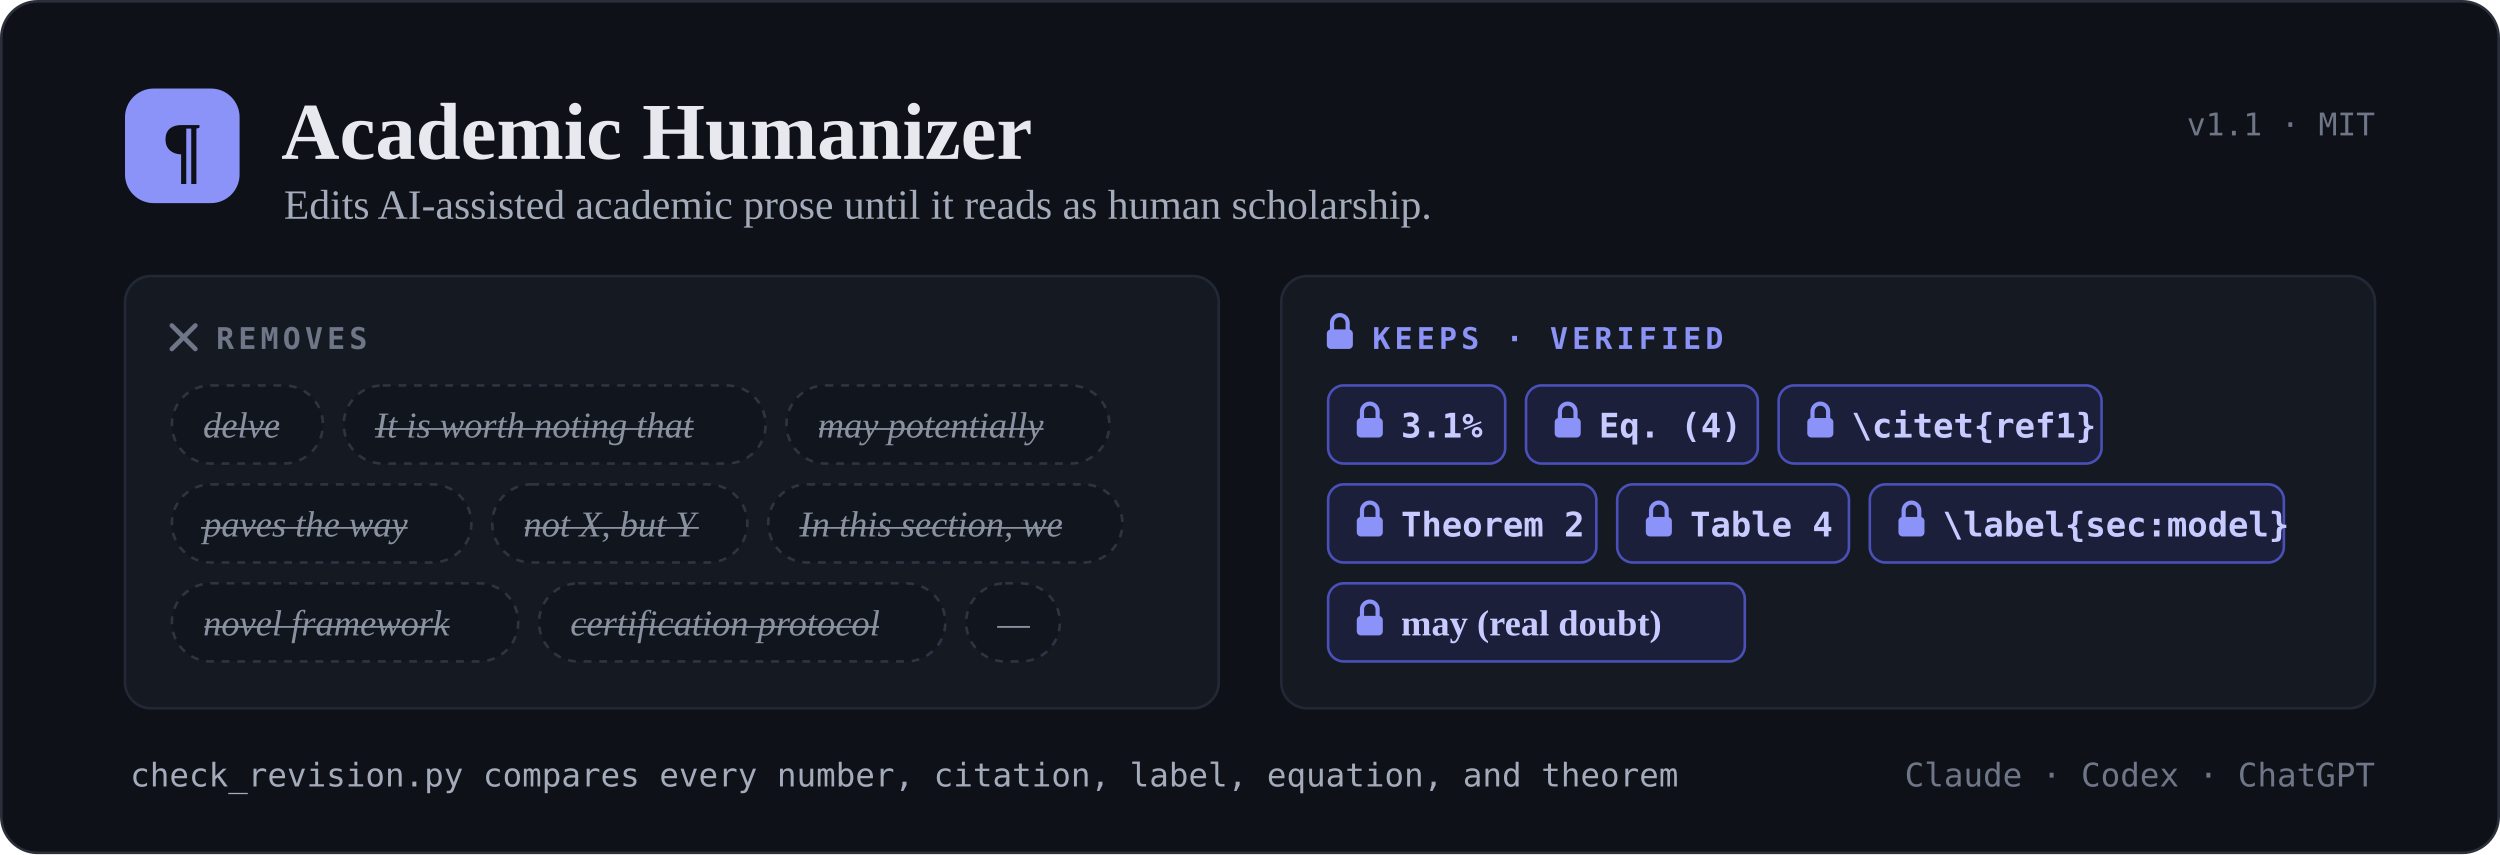
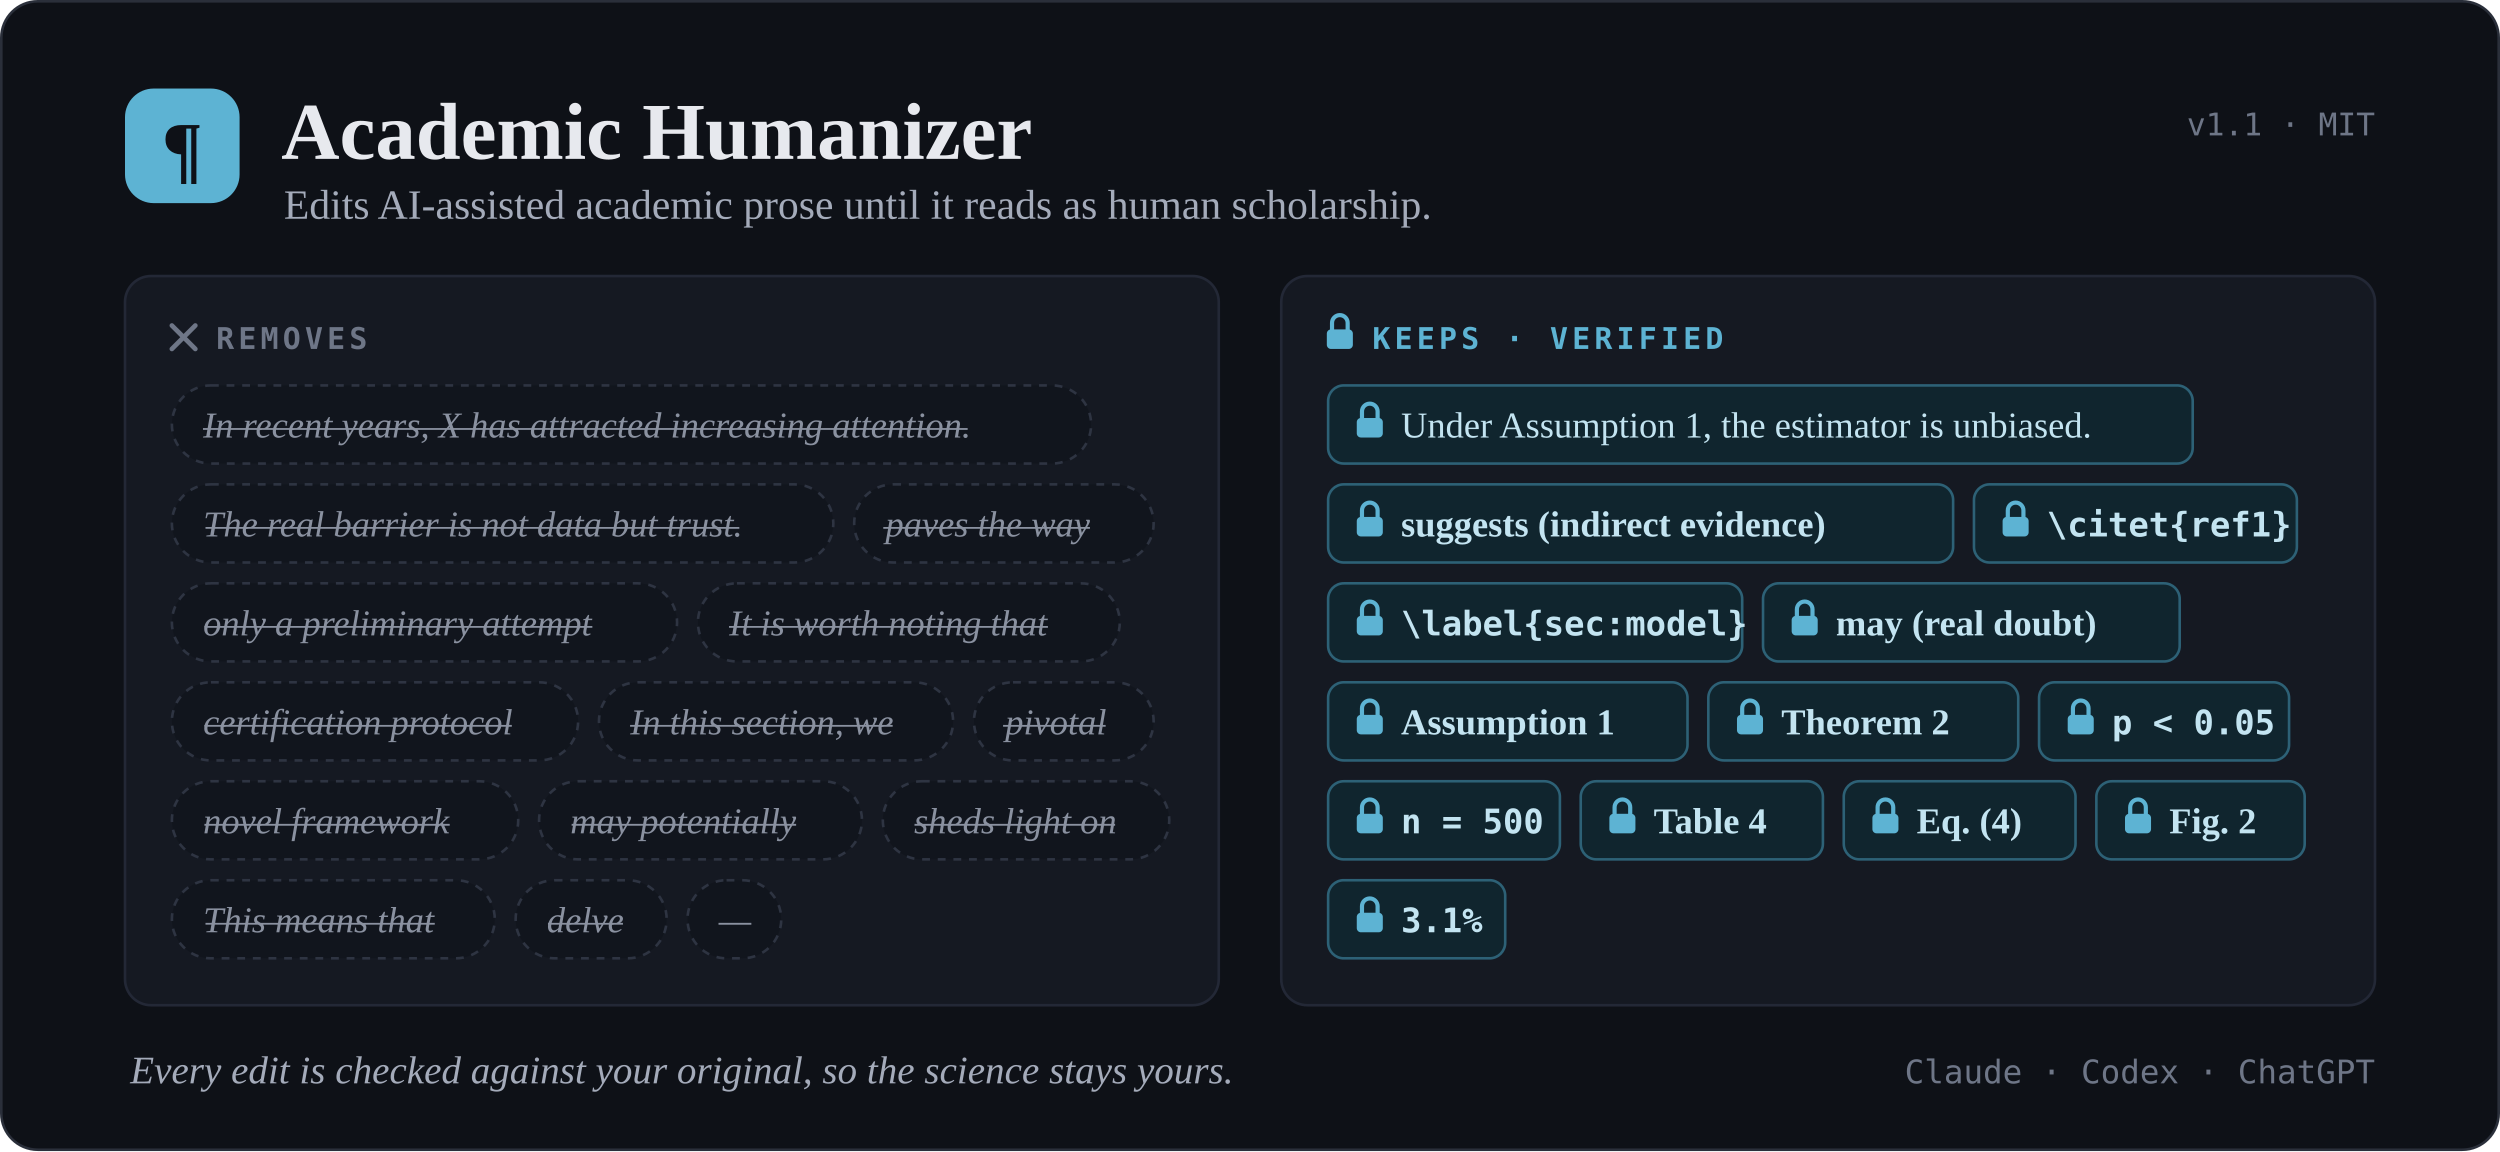
- <svg xmlns="http://www.w3.org/2000/svg" width="960" height="328" viewBox="0 0 960 328" role="img" aria-label="Academic Humanizer: Edits AI-assisted academic prose until it reads as human scholarship.">
-   <rect x="0.5" y="0.5" width="959" height="327" rx="14" fill="#0E1117" stroke="#2A2F3A" />
-   <rect x="48" y="34" width="44" height="44" rx="11" fill="#8B93F8" />
+ <svg xmlns="http://www.w3.org/2000/svg" width="960" height="442" viewBox="0 0 960 442" role="img" aria-label="Academic Humanizer: Edits AI-assisted academic prose until it reads as human scholarship.">
+   <rect x="0.5" y="0.5" width="959" height="441" rx="14" fill="#0E1117" stroke="#2A2F3A" />
+   <rect x="48" y="34" width="44" height="44" rx="11" fill="#5DB3D3" />
  <text x="70" y="67" font-family="Georgia, 'Times New Roman', serif" font-size="29" font-weight="700" fill="#0E1117" text-anchor="middle">¶</text>
  <text x="108" y="61" font-family="Georgia, 'Times New Roman', serif" font-size="31" font-weight="700" fill="#E7E9EE">Academic Humanizer</text>
  <text x="109" y="84" font-family="Georgia, 'Times New Roman', serif" font-size="16" fill="#A4ABBA">Edits AI-assisted academic prose until it reads as human scholarship.</text>
  <text x="912" y="52" font-family="Consolas, 'SFMono-Regular', Menlo, 'DejaVu Sans Mono', 'Noto Sans SC', 'PingFang SC', 'Microsoft YaHei', monospace" font-size="12" fill="#6E7687" text-anchor="end">v1.1 · MIT</text>
-   <rect x="48" y="106" width="420" height="166" rx="10" fill="#151922" stroke="#232836" />
+   <rect x="48" y="106" width="420" height="280" rx="10" fill="#151922" stroke="#232836" />
  <g stroke="#6E7687" stroke-width="1.8" stroke-linecap="round">
    <line x1="66" y1="125" x2="75" y2="134" />
    <line x1="75" y1="125" x2="66" y2="134" />
  </g>
  <text x="83" y="134" font-family="Consolas, 'SFMono-Regular', Menlo, 'DejaVu Sans Mono', 'Noto Sans SC', 'PingFang SC', 'Microsoft YaHei', monospace" font-size="11.5" font-weight="700" letter-spacing="1.6" fill="#6E7687">REMOVES</text>
-   <rect x="492" y="106" width="420" height="166" rx="10" fill="#151922" stroke="#232836" />
-   <g fill="none" stroke="#8B93F8" stroke-width="1.6">
+   <rect x="492" y="106" width="420" height="280" rx="10" fill="#151922" stroke="#232836" />
+   <g fill="none" stroke="#5DB3D3" stroke-width="1.6">
    <path d="M511.5 127.0 v-3 a3 3 0 0 1 6 0 v3" />
  </g>
-   <rect x="509.5" y="126.5" width="10" height="7.5" rx="1.6" fill="#8B93F8" />
-   <text x="527" y="134" font-family="Consolas, 'SFMono-Regular', Menlo, 'DejaVu Sans Mono', 'Noto Sans SC', 'PingFang SC', 'Microsoft YaHei', monospace" font-size="11.5" font-weight="700" letter-spacing="1.6" fill="#8B93F8">KEEPS · VERIFIED</text>
-   <rect x="66.0" y="148" width="58.0" height="30" rx="15" fill="#11151D" stroke="#2E3442" stroke-dasharray="3 3" />
-   <text x="78.0" y="168" font-family="Georgia, 'Times New Roman', serif" font-size="14" font-style="italic" fill="#8A91A0" style="text-decoration:line-through;text-decoration-color:#5E6575">delve</text>
-   <rect x="132.0" y="148" width="162.0" height="30" rx="15" fill="#11151D" stroke="#2E3442" stroke-dasharray="3 3" />
-   <text x="144.0" y="168" font-family="Georgia, 'Times New Roman', serif" font-size="14" font-style="italic" fill="#8A91A0" style="text-decoration:line-through;text-decoration-color:#5E6575">It is worth noting that</text>
-   <rect x="302.0" y="148" width="124.0" height="30" rx="15" fill="#11151D" stroke="#2E3442" stroke-dasharray="3 3" />
-   <text x="314.0" y="168" font-family="Georgia, 'Times New Roman', serif" font-size="14" font-style="italic" fill="#8A91A0" style="text-decoration:line-through;text-decoration-color:#5E6575">may potentially</text>
-   <rect x="66.0" y="186" width="115.0" height="30" rx="15" fill="#11151D" stroke="#2E3442" stroke-dasharray="3 3" />
-   <text x="78.0" y="206" font-family="Georgia, 'Times New Roman', serif" font-size="14" font-style="italic" fill="#8A91A0" style="text-decoration:line-through;text-decoration-color:#5E6575">paves the way</text>
-   <rect x="189.0" y="186" width="98.0" height="30" rx="15" fill="#11151D" stroke="#2E3442" stroke-dasharray="3 3" />
-   <text x="201.0" y="206" font-family="Georgia, 'Times New Roman', serif" font-size="14" font-style="italic" fill="#8A91A0" style="text-decoration:line-through;text-decoration-color:#5E6575">not X, but Y</text>
-   <rect x="295.0" y="186" width="136.0" height="30" rx="15" fill="#11151D" stroke="#2E3442" stroke-dasharray="3 3" />
-   <text x="307.0" y="206" font-family="Georgia, 'Times New Roman', serif" font-size="14" font-style="italic" fill="#8A91A0" style="text-decoration:line-through;text-decoration-color:#5E6575">In this section, we</text>
-   <rect x="66.0" y="224" width="133.0" height="30" rx="15" fill="#11151D" stroke="#2E3442" stroke-dasharray="3 3" />
-   <text x="78.0" y="244" font-family="Georgia, 'Times New Roman', serif" font-size="14" font-style="italic" fill="#8A91A0" style="text-decoration:line-through;text-decoration-color:#5E6575">novel framework</text>
-   <rect x="207.0" y="224" width="156.0" height="30" rx="15" fill="#11151D" stroke="#2E3442" stroke-dasharray="3 3" />
-   <text x="219.0" y="244" font-family="Georgia, 'Times New Roman', serif" font-size="14" font-style="italic" fill="#8A91A0" style="text-decoration:line-through;text-decoration-color:#5E6575">certification protocol</text>
-   <rect x="371.0" y="224" width="36.0" height="30" rx="15" fill="#11151D" stroke="#2E3442" stroke-dasharray="3 3" />
-   <text x="383.0" y="244" font-family="Georgia, 'Times New Roman', serif" font-size="14" font-style="italic" fill="#8A91A0" style="text-decoration:line-through;text-decoration-color:#5E6575">—</text>
-   <rect x="510.0" y="148" width="68.0" height="30" rx="6" fill="#1C1F3A" stroke="#4A50B8" />
-   <g fill="none" stroke="#8B93F8" stroke-width="1.6">
+   <rect x="509.5" y="126.5" width="10" height="7.5" rx="1.6" fill="#5DB3D3" />
+   <text x="527" y="134" font-family="Consolas, 'SFMono-Regular', Menlo, 'DejaVu Sans Mono', 'Noto Sans SC', 'PingFang SC', 'Microsoft YaHei', monospace" font-size="11.5" font-weight="700" letter-spacing="1.6" fill="#5DB3D3">KEEPS · VERIFIED</text>
+   <rect x="66.0" y="148" width="353.0" height="30" rx="15" fill="#11151D" stroke="#2E3442" stroke-dasharray="3 3" />
+   <text x="78.0" y="168" font-family="Georgia, 'Times New Roman', serif" font-size="14" font-style="italic" fill="#8A91A0" style="text-decoration:line-through;text-decoration-color:#5E6575">In recent years, X has attracted increasing attention.</text>
+   <rect x="66.0" y="186" width="254.0" height="30" rx="15" fill="#11151D" stroke="#2E3442" stroke-dasharray="3 3" />
+   <text x="78.0" y="206" font-family="Georgia, 'Times New Roman', serif" font-size="14" font-style="italic" fill="#8A91A0" style="text-decoration:line-through;text-decoration-color:#5E6575">The real barrier is not data but trust.</text>
+   <rect x="66.0" y="224" width="194.0" height="30" rx="15" fill="#11151D" stroke="#2E3442" stroke-dasharray="3 3" />
+   <text x="78.0" y="244" font-family="Georgia, 'Times New Roman', serif" font-size="14" font-style="italic" fill="#8A91A0" style="text-decoration:line-through;text-decoration-color:#5E6575">only a preliminary attempt</text>
+   <rect x="268.0" y="224" width="162.0" height="30" rx="15" fill="#11151D" stroke="#2E3442" stroke-dasharray="3 3" />
+   <text x="280.0" y="244" font-family="Georgia, 'Times New Roman', serif" font-size="14" font-style="italic" fill="#8A91A0" style="text-decoration:line-through;text-decoration-color:#5E6575">It is worth noting that</text>
+   <rect x="66.0" y="262" width="156.0" height="30" rx="15" fill="#11151D" stroke="#2E3442" stroke-dasharray="3 3" />
+   <text x="78.0" y="282" font-family="Georgia, 'Times New Roman', serif" font-size="14" font-style="italic" fill="#8A91A0" style="text-decoration:line-through;text-decoration-color:#5E6575">certification protocol</text>
+   <rect x="230.0" y="262" width="136.0" height="30" rx="15" fill="#11151D" stroke="#2E3442" stroke-dasharray="3 3" />
+   <text x="242.0" y="282" font-family="Georgia, 'Times New Roman', serif" font-size="14" font-style="italic" fill="#8A91A0" style="text-decoration:line-through;text-decoration-color:#5E6575">In this section, we</text>
+   <rect x="66.0" y="300" width="133.0" height="30" rx="15" fill="#11151D" stroke="#2E3442" stroke-dasharray="3 3" />
+   <text x="78.0" y="320" font-family="Georgia, 'Times New Roman', serif" font-size="14" font-style="italic" fill="#8A91A0" style="text-decoration:line-through;text-decoration-color:#5E6575">novel framework</text>
+   <rect x="207.0" y="300" width="124.0" height="30" rx="15" fill="#11151D" stroke="#2E3442" stroke-dasharray="3 3" />
+   <text x="219.0" y="320" font-family="Georgia, 'Times New Roman', serif" font-size="14" font-style="italic" fill="#8A91A0" style="text-decoration:line-through;text-decoration-color:#5E6575">may potentially</text>
+   <rect x="66.0" y="338" width="124.0" height="30" rx="15" fill="#11151D" stroke="#2E3442" stroke-dasharray="3 3" />
+   <text x="78.0" y="358" font-family="Georgia, 'Times New Roman', serif" font-size="14" font-style="italic" fill="#8A91A0" style="text-decoration:line-through;text-decoration-color:#5E6575">This means that</text>
+   <rect x="328.0" y="186" width="115.0" height="30" rx="15" fill="#11151D" stroke="#2E3442" stroke-dasharray="3 3" />
+   <text x="340.0" y="206" font-family="Georgia, 'Times New Roman', serif" font-size="14" font-style="italic" fill="#8A91A0" style="text-decoration:line-through;text-decoration-color:#5E6575">paves the way</text>
+   <rect x="339.0" y="300" width="110.0" height="30" rx="15" fill="#11151D" stroke="#2E3442" stroke-dasharray="3 3" />
+   <text x="351.0" y="320" font-family="Georgia, 'Times New Roman', serif" font-size="14" font-style="italic" fill="#8A91A0" style="text-decoration:line-through;text-decoration-color:#5E6575">sheds light on</text>
+   <rect x="374.0" y="262" width="69.0" height="30" rx="15" fill="#11151D" stroke="#2E3442" stroke-dasharray="3 3" />
+   <text x="386.0" y="282" font-family="Georgia, 'Times New Roman', serif" font-size="14" font-style="italic" fill="#8A91A0" style="text-decoration:line-through;text-decoration-color:#5E6575">pivotal</text>
+   <rect x="198.0" y="338" width="58.0" height="30" rx="15" fill="#11151D" stroke="#2E3442" stroke-dasharray="3 3" />
+   <text x="210.0" y="358" font-family="Georgia, 'Times New Roman', serif" font-size="14" font-style="italic" fill="#8A91A0" style="text-decoration:line-through;text-decoration-color:#5E6575">delve</text>
+   <rect x="264.0" y="338" width="36.0" height="30" rx="15" fill="#11151D" stroke="#2E3442" stroke-dasharray="3 3" />
+   <text x="276.0" y="358" font-family="Georgia, 'Times New Roman', serif" font-size="14" font-style="italic" fill="#8A91A0" style="text-decoration:line-through;text-decoration-color:#5E6575">—</text>
+   <rect x="510.0" y="148" width="332.0" height="30" rx="6" fill="#10252E" stroke="#2D6176" />
+   <g fill="none" stroke="#5DB3D3" stroke-width="1.6">
    <path d="M523.0 161.0 v-3 a3 3 0 0 1 6 0 v3" />
  </g>
-   <rect x="521.0" y="160.5" width="10" height="7.5" rx="1.6" fill="#8B93F8" />
-   <text x="538.0" y="168" font-family="Consolas, 'SFMono-Regular', Menlo, 'DejaVu Sans Mono', 'Noto Sans SC', 'PingFang SC', 'Microsoft YaHei', monospace" font-size="13" font-weight="700" fill="#C7CBFF">3.1%</text>
-   <rect x="586.0" y="148" width="89.0" height="30" rx="6" fill="#1C1F3A" stroke="#4A50B8" />
-   <g fill="none" stroke="#8B93F8" stroke-width="1.6">
-     <path d="M599.0 161.0 v-3 a3 3 0 0 1 6 0 v3" />
-   </g>
-   <rect x="597.0" y="160.5" width="10" height="7.5" rx="1.6" fill="#8B93F8" />
-   <text x="614.0" y="168" font-family="Consolas, 'SFMono-Regular', Menlo, 'DejaVu Sans Mono', 'Noto Sans SC', 'PingFang SC', 'Microsoft YaHei', monospace" font-size="13" font-weight="700" fill="#C7CBFF">Eq. (4)</text>
-   <rect x="683.0" y="148" width="124.0" height="30" rx="6" fill="#1C1F3A" stroke="#4A50B8" />
-   <g fill="none" stroke="#8B93F8" stroke-width="1.6">
-     <path d="M696.0 161.0 v-3 a3 3 0 0 1 6 0 v3" />
-   </g>
-   <rect x="694.0" y="160.5" width="10" height="7.5" rx="1.6" fill="#8B93F8" />
-   <text x="711.0" y="168" font-family="Consolas, 'SFMono-Regular', Menlo, 'DejaVu Sans Mono', 'Noto Sans SC', 'PingFang SC', 'Microsoft YaHei', monospace" font-size="13" font-weight="700" fill="#C7CBFF">\citet{ref1}</text>
-   <rect x="510.0" y="186" width="103.0" height="30" rx="6" fill="#1C1F3A" stroke="#4A50B8" />
-   <g fill="none" stroke="#8B93F8" stroke-width="1.6">
+   <rect x="521.0" y="160.5" width="10" height="7.5" rx="1.6" fill="#5DB3D3" />
+   <text x="538.0" y="168" font-family="Georgia, 'Times New Roman', serif" font-size="14" font-weight="400" fill="#C3E4F1">Under Assumption 1, the estimator is unbiased.</text>
+   <rect x="510.0" y="186" width="240.0" height="30" rx="6" fill="#10252E" stroke="#2D6176" />
+   <g fill="none" stroke="#5DB3D3" stroke-width="1.6">
    <path d="M523.0 199.0 v-3 a3 3 0 0 1 6 0 v3" />
  </g>
-   <rect x="521.0" y="198.5" width="10" height="7.5" rx="1.6" fill="#8B93F8" />
-   <text x="538.0" y="206" font-family="Consolas, 'SFMono-Regular', Menlo, 'DejaVu Sans Mono', 'Noto Sans SC', 'PingFang SC', 'Microsoft YaHei', monospace" font-size="13" font-weight="700" fill="#C7CBFF">Theorem 2</text>
-   <rect x="621.0" y="186" width="89.0" height="30" rx="6" fill="#1C1F3A" stroke="#4A50B8" />
-   <g fill="none" stroke="#8B93F8" stroke-width="1.6">
-     <path d="M634.0 199.0 v-3 a3 3 0 0 1 6 0 v3" />
-   </g>
-   <rect x="632.0" y="198.5" width="10" height="7.5" rx="1.6" fill="#8B93F8" />
-   <text x="649.0" y="206" font-family="Consolas, 'SFMono-Regular', Menlo, 'DejaVu Sans Mono', 'Noto Sans SC', 'PingFang SC', 'Microsoft YaHei', monospace" font-size="13" font-weight="700" fill="#C7CBFF">Table 4</text>
-   <rect x="718.0" y="186" width="159.0" height="30" rx="6" fill="#1C1F3A" stroke="#4A50B8" />
-   <g fill="none" stroke="#8B93F8" stroke-width="1.6">
-     <path d="M731.0 199.0 v-3 a3 3 0 0 1 6 0 v3" />
-   </g>
-   <rect x="729.0" y="198.5" width="10" height="7.5" rx="1.6" fill="#8B93F8" />
-   <text x="746.0" y="206" font-family="Consolas, 'SFMono-Regular', Menlo, 'DejaVu Sans Mono', 'Noto Sans SC', 'PingFang SC', 'Microsoft YaHei', monospace" font-size="13" font-weight="700" fill="#C7CBFF">\label{sec:model}</text>
-   <rect x="510.0" y="224" width="160.0" height="30" rx="6" fill="#1C1F3A" stroke="#4A50B8" />
-   <g fill="none" stroke="#8B93F8" stroke-width="1.6">
+   <rect x="521.0" y="198.5" width="10" height="7.5" rx="1.6" fill="#5DB3D3" />
+   <text x="538.0" y="206" font-family="Georgia, 'Times New Roman', serif" font-size="14" font-weight="700" fill="#C3E4F1">suggests (indirect evidence)</text>
+   <rect x="510.0" y="224" width="159.0" height="30" rx="6" fill="#10252E" stroke="#2D6176" />
+   <g fill="none" stroke="#5DB3D3" stroke-width="1.6">
    <path d="M523.0 237.0 v-3 a3 3 0 0 1 6 0 v3" />
  </g>
-   <rect x="521.0" y="236.5" width="10" height="7.5" rx="1.6" fill="#8B93F8" />
-   <text x="538.0" y="244" font-family="Georgia, 'Times New Roman', serif" font-size="14" font-weight="700" fill="#C7CBFF">may (real doubt)</text>
-   <text x="50" y="302" font-family="Consolas, 'SFMono-Regular', Menlo, 'DejaVu Sans Mono', 'Noto Sans SC', 'PingFang SC', 'Microsoft YaHei', monospace" font-size="12.5" fill="#A4ABBA">check_revision.py compares every number, citation, label, equation, and theorem</text>
-   <text x="912" y="302" font-family="Consolas, 'SFMono-Regular', Menlo, 'DejaVu Sans Mono', 'Noto Sans SC', 'PingFang SC', 'Microsoft YaHei', monospace" font-size="12.5" fill="#6E7687" text-anchor="end">Claude · Codex · ChatGPT</text>
+   <rect x="521.0" y="236.5" width="10" height="7.5" rx="1.6" fill="#5DB3D3" />
+   <text x="538.0" y="244" font-family="Consolas, 'SFMono-Regular', Menlo, 'DejaVu Sans Mono', 'Noto Sans SC', 'PingFang SC', 'Microsoft YaHei', monospace" font-size="13" font-weight="700" fill="#C3E4F1">\label{sec:model}</text>
+   <rect x="677.0" y="224" width="160.0" height="30" rx="6" fill="#10252E" stroke="#2D6176" />
+   <g fill="none" stroke="#5DB3D3" stroke-width="1.6">
+     <path d="M690.0 237.0 v-3 a3 3 0 0 1 6 0 v3" />
+   </g>
+   <rect x="688.0" y="236.5" width="10" height="7.5" rx="1.6" fill="#5DB3D3" />
+   <text x="705.0" y="244" font-family="Georgia, 'Times New Roman', serif" font-size="14" font-weight="700" fill="#C3E4F1">may (real doubt)</text>
+   <rect x="510.0" y="262" width="138.0" height="30" rx="6" fill="#10252E" stroke="#2D6176" />
+   <g fill="none" stroke="#5DB3D3" stroke-width="1.6">
+     <path d="M523.0 275.0 v-3 a3 3 0 0 1 6 0 v3" />
+   </g>
+   <rect x="521.0" y="274.5" width="10" height="7.5" rx="1.6" fill="#5DB3D3" />
+   <text x="538.0" y="282" font-family="Georgia, 'Times New Roman', serif" font-size="14" font-weight="700" fill="#C3E4F1">Assumption 1</text>
+   <rect x="758.0" y="186" width="124.0" height="30" rx="6" fill="#10252E" stroke="#2D6176" />
+   <g fill="none" stroke="#5DB3D3" stroke-width="1.6">
+     <path d="M771.0 199.0 v-3 a3 3 0 0 1 6 0 v3" />
+   </g>
+   <rect x="769.0" y="198.5" width="10" height="7.5" rx="1.6" fill="#5DB3D3" />
+   <text x="786.0" y="206" font-family="Consolas, 'SFMono-Regular', Menlo, 'DejaVu Sans Mono', 'Noto Sans SC', 'PingFang SC', 'Microsoft YaHei', monospace" font-size="13" font-weight="700" fill="#C3E4F1">\citet{ref1}</text>
+   <rect x="656.0" y="262" width="119.0" height="30" rx="6" fill="#10252E" stroke="#2D6176" />
+   <g fill="none" stroke="#5DB3D3" stroke-width="1.6">
+     <path d="M669.0 275.0 v-3 a3 3 0 0 1 6 0 v3" />
+   </g>
+   <rect x="667.0" y="274.5" width="10" height="7.5" rx="1.6" fill="#5DB3D3" />
+   <text x="684.0" y="282" font-family="Georgia, 'Times New Roman', serif" font-size="14" font-weight="700" fill="#C3E4F1">Theorem 2</text>
+   <rect x="783.0" y="262" width="96.0" height="30" rx="6" fill="#10252E" stroke="#2D6176" />
+   <g fill="none" stroke="#5DB3D3" stroke-width="1.6">
+     <path d="M796.0 275.0 v-3 a3 3 0 0 1 6 0 v3" />
+   </g>
+   <rect x="794.0" y="274.5" width="10" height="7.5" rx="1.6" fill="#5DB3D3" />
+   <text x="811.0" y="282" font-family="Consolas, 'SFMono-Regular', Menlo, 'DejaVu Sans Mono', 'Noto Sans SC', 'PingFang SC', 'Microsoft YaHei', monospace" font-size="13" font-weight="700" fill="#C3E4F1">p &lt; 0.05</text>
+   <rect x="510.0" y="300" width="89.0" height="30" rx="6" fill="#10252E" stroke="#2D6176" />
+   <g fill="none" stroke="#5DB3D3" stroke-width="1.6">
+     <path d="M523.0 313.0 v-3 a3 3 0 0 1 6 0 v3" />
+   </g>
+   <rect x="521.0" y="312.5" width="10" height="7.5" rx="1.6" fill="#5DB3D3" />
+   <text x="538.0" y="320" font-family="Consolas, 'SFMono-Regular', Menlo, 'DejaVu Sans Mono', 'Noto Sans SC', 'PingFang SC', 'Microsoft YaHei', monospace" font-size="13" font-weight="700" fill="#C3E4F1">n = 500</text>
+   <rect x="607.0" y="300" width="93.0" height="30" rx="6" fill="#10252E" stroke="#2D6176" />
+   <g fill="none" stroke="#5DB3D3" stroke-width="1.6">
+     <path d="M620.0 313.0 v-3 a3 3 0 0 1 6 0 v3" />
+   </g>
+   <rect x="618.0" y="312.5" width="10" height="7.5" rx="1.6" fill="#5DB3D3" />
+   <text x="635.0" y="320" font-family="Georgia, 'Times New Roman', serif" font-size="14" font-weight="700" fill="#C3E4F1">Table 4</text>
+   <rect x="708.0" y="300" width="89.0" height="30" rx="6" fill="#10252E" stroke="#2D6176" />
+   <g fill="none" stroke="#5DB3D3" stroke-width="1.6">
+     <path d="M721.0 313.0 v-3 a3 3 0 0 1 6 0 v3" />
+   </g>
+   <rect x="719.0" y="312.5" width="10" height="7.5" rx="1.6" fill="#5DB3D3" />
+   <text x="736.0" y="320" font-family="Georgia, 'Times New Roman', serif" font-size="14" font-weight="700" fill="#C3E4F1">Eq. (4)</text>
+   <rect x="805.0" y="300" width="80.0" height="30" rx="6" fill="#10252E" stroke="#2D6176" />
+   <g fill="none" stroke="#5DB3D3" stroke-width="1.6">
+     <path d="M818.0 313.0 v-3 a3 3 0 0 1 6 0 v3" />
+   </g>
+   <rect x="816.0" y="312.5" width="10" height="7.5" rx="1.6" fill="#5DB3D3" />
+   <text x="833.0" y="320" font-family="Georgia, 'Times New Roman', serif" font-size="14" font-weight="700" fill="#C3E4F1">Fig. 2</text>
+   <rect x="510.0" y="338" width="68.0" height="30" rx="6" fill="#10252E" stroke="#2D6176" />
+   <g fill="none" stroke="#5DB3D3" stroke-width="1.6">
+     <path d="M523.0 351.0 v-3 a3 3 0 0 1 6 0 v3" />
+   </g>
+   <rect x="521.0" y="350.5" width="10" height="7.5" rx="1.6" fill="#5DB3D3" />
+   <text x="538.0" y="358" font-family="Consolas, 'SFMono-Regular', Menlo, 'DejaVu Sans Mono', 'Noto Sans SC', 'PingFang SC', 'Microsoft YaHei', monospace" font-size="13" font-weight="700" fill="#C3E4F1">3.1%</text>
+   <text x="50" y="416" font-family="Georgia, 'Times New Roman', serif" font-size="15" font-style="italic" fill="#A4ABBA">Every edit is checked against your original, so the science stays yours.</text>
+   <text x="912" y="416" font-family="Consolas, 'SFMono-Regular', Menlo, 'DejaVu Sans Mono', 'Noto Sans SC', 'PingFang SC', 'Microsoft YaHei', monospace" font-size="12.5" fill="#6E7687" text-anchor="end">Claude · Codex · ChatGPT</text>
</svg>
